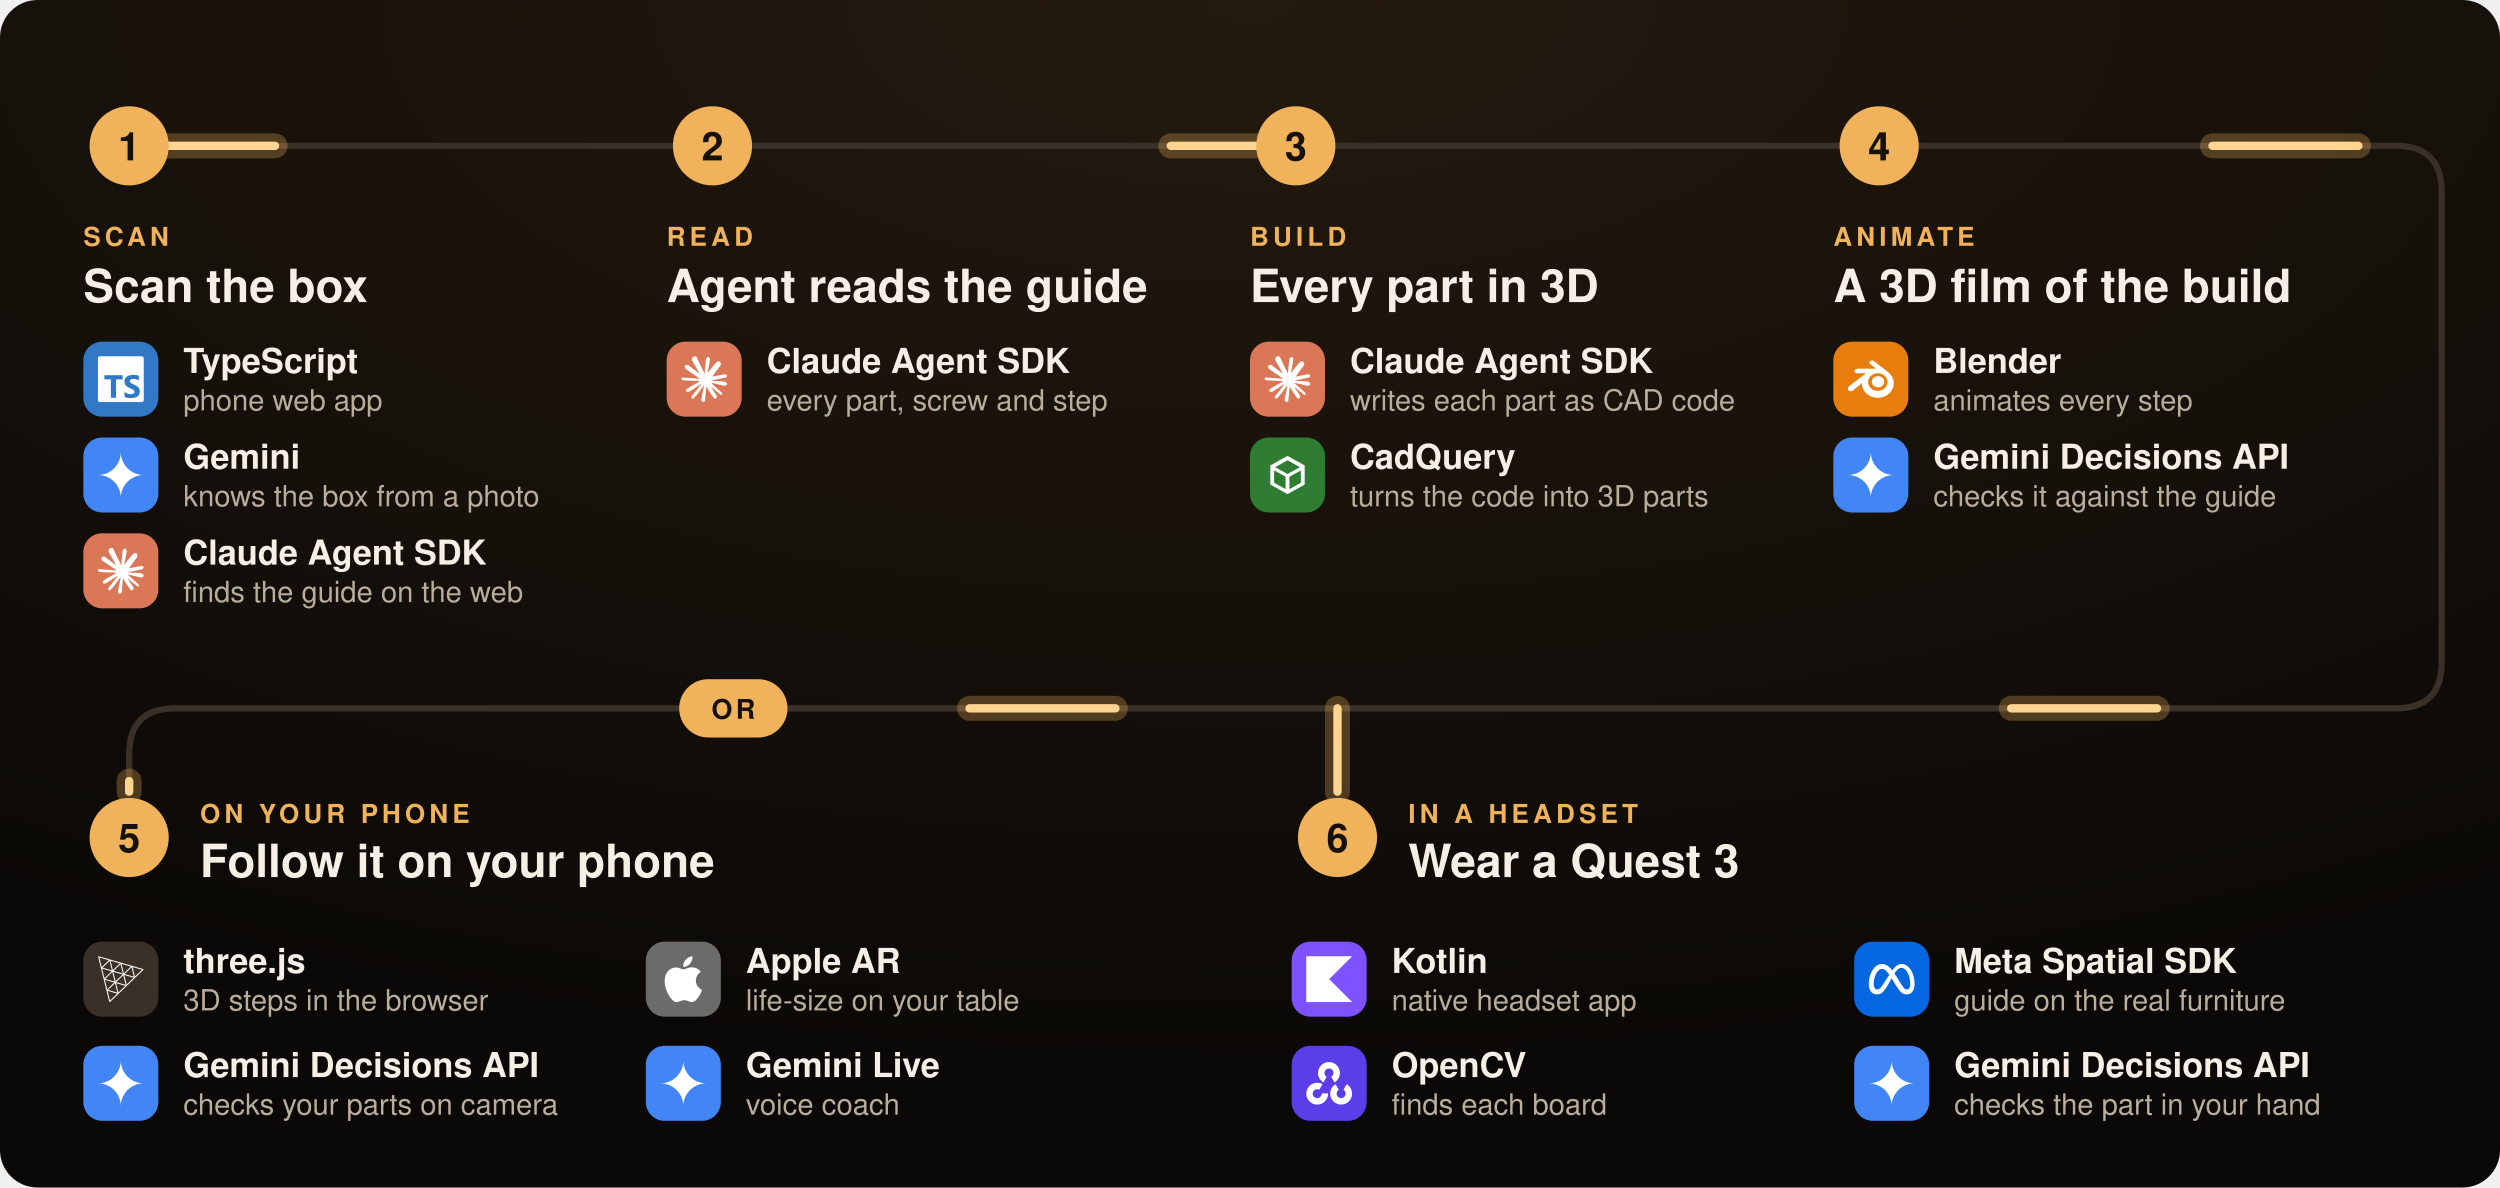
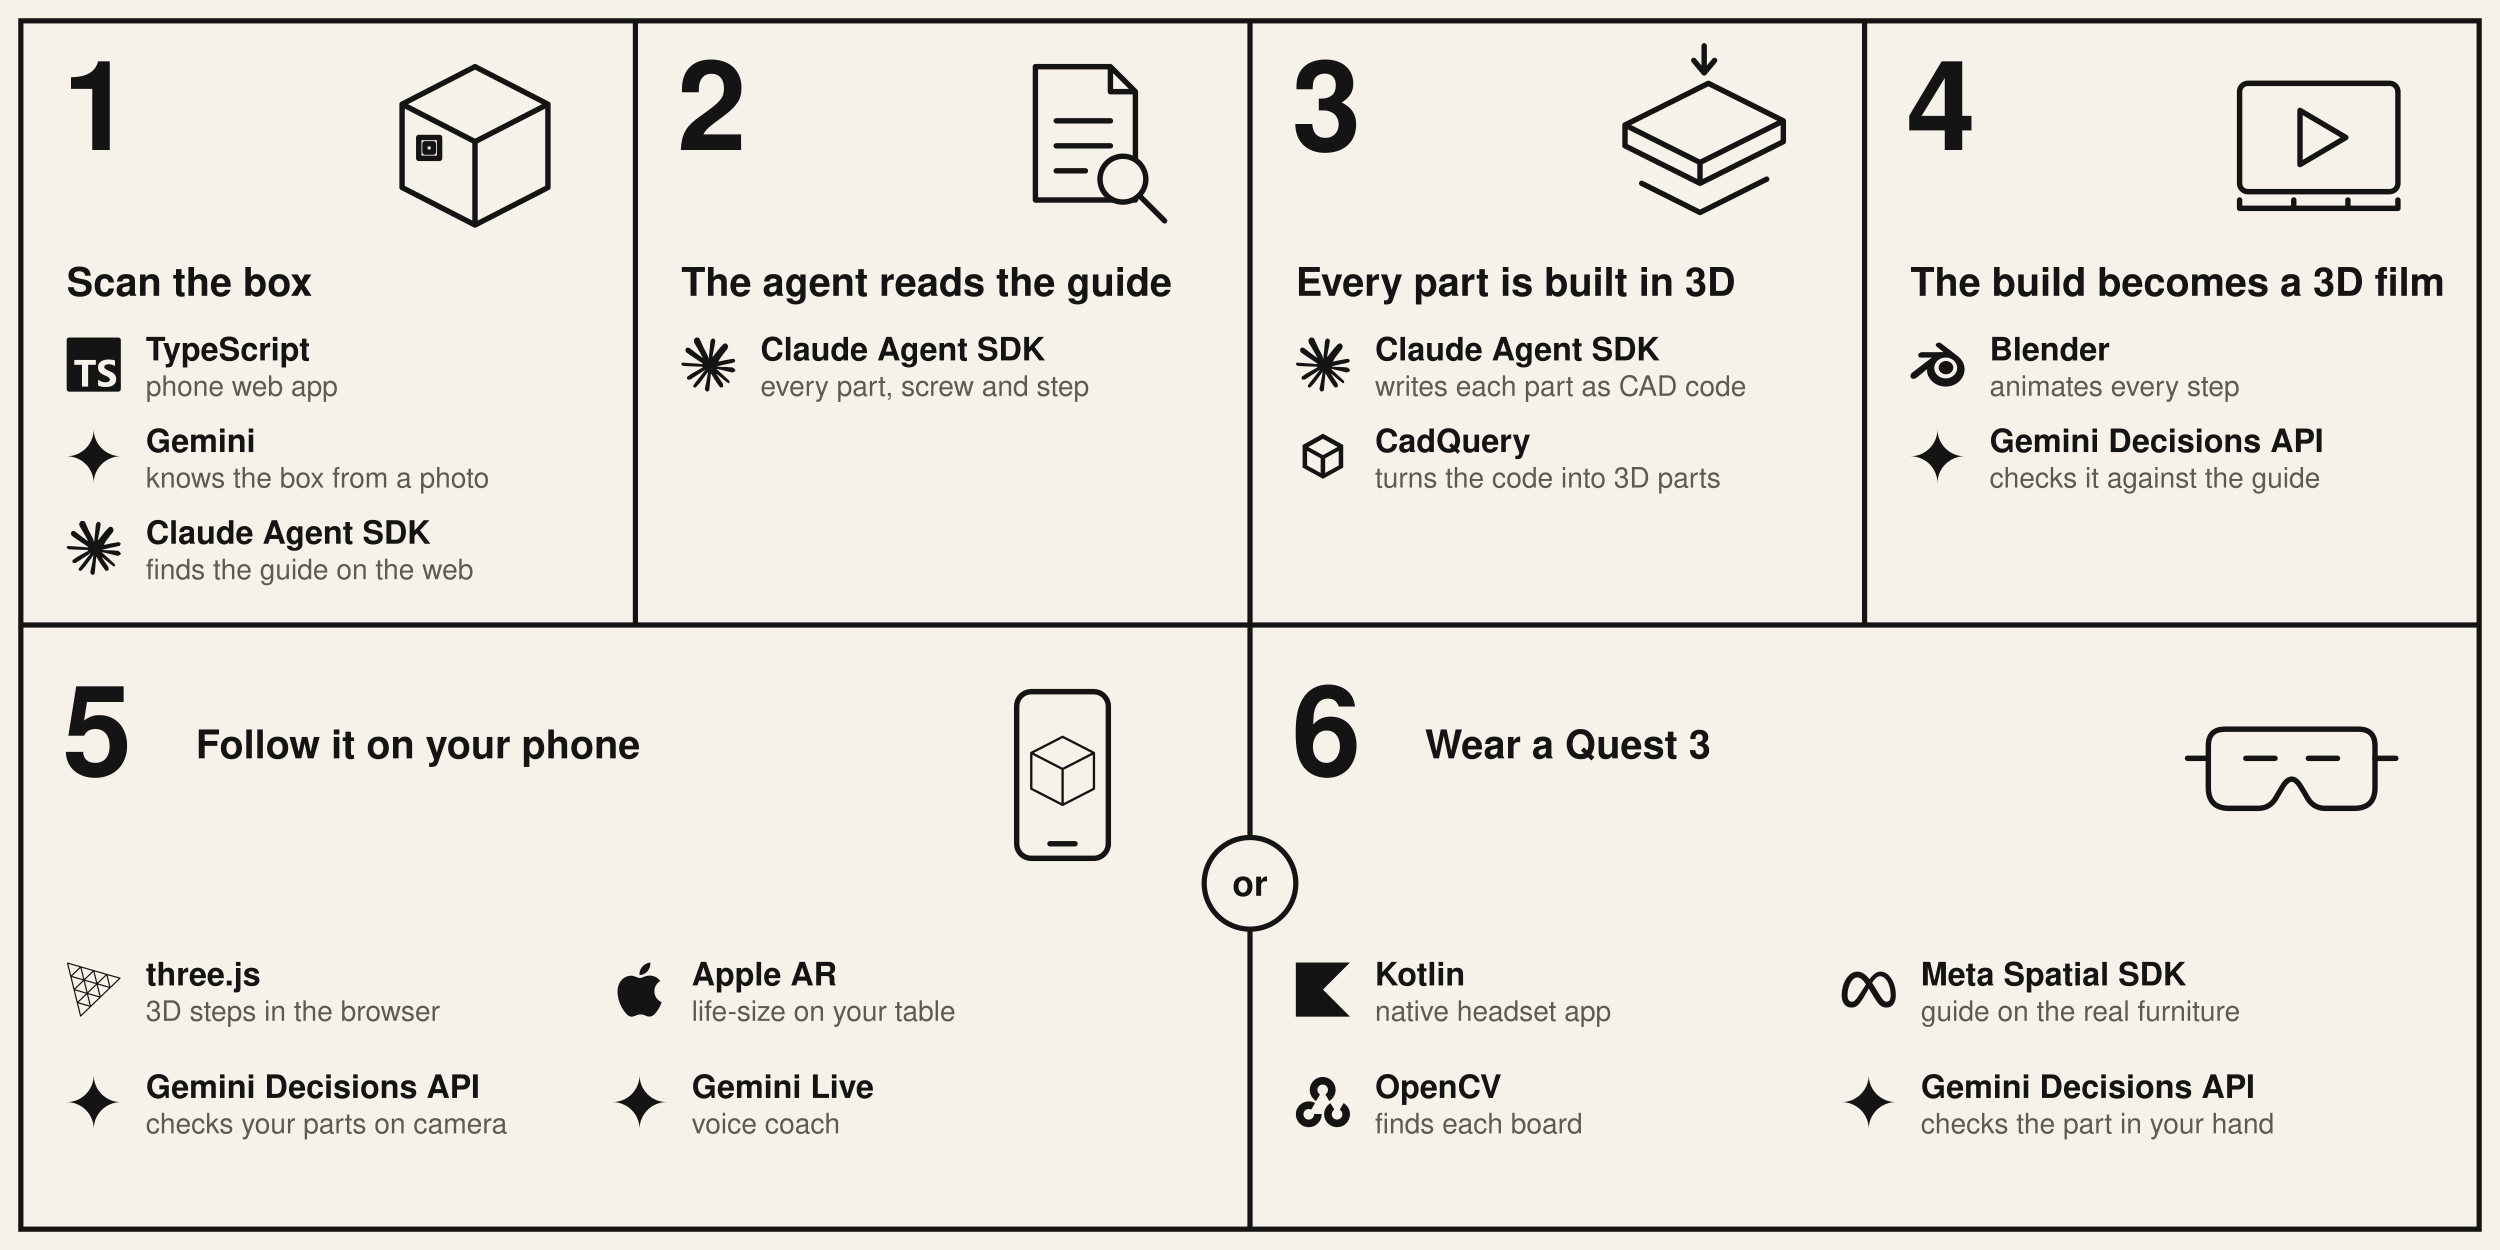
- <svg xmlns="http://www.w3.org/2000/svg" viewBox="0 0 1200 570" width="1200" height="570" role="img" aria-label="How it works. 1 Scan the box: TypeScript web app, Gemini, Claude Agent SDK web search. 2 The agent reads the guide: Claude Agent SDK. 3 Every part in 3D: Claude Agent SDK, CadQuery. 4 A 3D film of the build: Blender, Gemini Decisions API. Then either 5 follow it on your phone: three.js, Apple AR, Gemini Decisions API, Gemini Live; or 6 wear a Quest 3: Kotlin, Meta Spatial SDK, OpenCV, Gemini Decisions API">
-   <style>text{font-family:-apple-system,BlinkMacSystemFont,"Segoe UI",Helvetica,Arial,sans-serif}.k{font-size:12.5px;font-weight:700;fill:#f0b25a;letter-spacing:.16em}.t{font-size:22px;font-weight:700;fill:#f5efe6}.n{font-size:16.5px;font-weight:650;fill:#f5efe6}.r{font-size:14px;fill:#b9ad9c}.no{font-size:19px;font-weight:800;fill:#17110b;text-anchor:middle}.or{font-size:13px;font-weight:800;fill:#17110b;text-anchor:middle;letter-spacing:.12em}.rail{fill:none;stroke:#3a3027;stroke-width:3;stroke-linecap:round}.flow{fill:none;stroke:#ffd591;stroke-width:4;stroke-linecap:round;stroke-dasharray:70 430;animation:run 3.2s linear infinite}.glow{fill:none;stroke:#f0b25a;stroke-width:12;stroke-linecap:round;stroke-dasharray:70 430;opacity:.28;animation:run 3.2s linear infinite}.halo{opacity:0;transform-box:fill-box;transform-origin:center;animation:ping 3s ease-out infinite}@keyframes run{from{stroke-dashoffset:500}to{stroke-dashoffset:0}}@keyframes ping{0%{opacity:.55;transform:scale(1)}60%,100%{opacity:0;transform:scale(1.9)}}@media (prefers-reduced-motion:reduce){.flow,.glow,.halo{animation:none}}</style>
-   <defs>
-     <radialGradient id="bg" cx="50%" cy="0%" r="90%">
-       <stop offset="0" stop-color="#241a0f" />
-       <stop offset="1" stop-color="#0b0907" />
-     </radialGradient>
-   </defs>
-   <rect width="1200" height="570" rx="18" fill="url(#bg)" />
-   <path class="rail" d="M62 70H1150Q1172 70 1172 92V318Q1172 340 1150 340H84Q62 340 62 362V380" />
-   <path class="rail" d="M642 340V380" />
-   <path class="glow" d="M62 70H1150Q1172 70 1172 92V318Q1172 340 1150 340H84Q62 340 62 362V380" />
-   <path class="flow" d="M62 70H1150Q1172 70 1172 92V318Q1172 340 1150 340H84Q62 340 62 362V380" />
-   <path class="glow" d="M642 340V380" />
-   <path class="flow" d="M642 340V380" />
-   <circle class="halo" style="animation-delay:0.0s" cx="62" cy="70" r="22" fill="#f0b25a" />
-   <circle cx="62" cy="70" r="19" fill="#f0b25a" />
-   <text x="62" y="77" class="no">1</text>
-   <text x="40" y="118" class="k">SCAN</text>
-   <text x="40" y="145" class="t">Scan the box</text>
-   <rect x="40" y="164" width="36" height="36" rx="9" fill="#3178C6" />
-   <path transform="translate(47,171) scale(.9167)" fill="#fff" d="M1.125 0C.502 0 0 .502 0 1.125v21.75C0 23.498.502 24 1.125 24h21.75c.623 0 1.125-.502 1.125-1.125V1.125C24 .502 23.498 0 22.875 0zm17.363 9.75c.612 0 1.154.037 1.627.111a6.38 6.38 0 0 1 1.306.34v2.458a3.95 3.95 0 0 0-.643-.361 5.093 5.093 0 0 0-.717-.26 5.453 5.453 0 0 0-1.426-.2c-.3 0-.573.028-.819.086a2.1 2.1 0 0 0-.623.242c-.17.104-.3.229-.393.374a.888.888 0 0 0-.14.49c0 .196.053.373.156.529.104.156.252.304.443.444s.423.276.696.41c.273.135.582.274.926.416.47.197.892.407 1.266.628.374.222.695.473.963.753.268.279.472.598.614.957.142.359.214.776.214 1.253 0 .657-.125 1.21-.373 1.656a3.033 3.033 0 0 1-1.012 1.085 4.38 4.38 0 0 1-1.487.596c-.566.12-1.163.18-1.79.18a9.916 9.916 0 0 1-1.84-.164 5.544 5.544 0 0 1-1.512-.493v-2.63a5.033 5.033 0 0 0 3.237 1.2c.333 0 .624-.03.872-.09.249-.06.456-.144.623-.25.166-.108.29-.234.373-.38a1.023 1.023 0 0 0-.074-1.089 2.12 2.12 0 0 0-.537-.5 5.597 5.597 0 0 0-.807-.444 27.72 27.72 0 0 0-1.007-.436c-.918-.383-1.602-.852-2.053-1.405-.45-.553-.676-1.222-.676-2.005 0-.614.123-1.141.369-1.582.246-.441.58-.804 1.004-1.089a4.494 4.494 0 0 1 1.47-.629 7.536 7.536 0 0 1 1.77-.201zm-15.113.188h9.563v2.166H9.506v9.646H6.789v-9.646H3.375z" />
-   <text x="88" y="179" class="n">TypeScript</text>
-   <text x="88" y="197" class="r">phone web app</text>
-   <rect x="40" y="210" width="36" height="36" rx="9" fill="#4285F4" />
-   <path transform="translate(47,217) scale(.9167)" fill="#fff" d="M11.04 19.32Q12 21.51 12 24q0-2.49.93-4.68.96-2.19 2.58-3.81t3.81-2.55Q21.51 12 24 12q-2.49 0-4.68-.93a12.3 12.3 0 0 1-3.81-2.58 12.3 12.3 0 0 1-2.58-3.81Q12 2.49 12 0q0 2.49-.96 4.68-.93 2.19-2.55 3.81a12.3 12.3 0 0 1-3.81 2.58Q2.49 12 0 12q2.49 0 4.68.96 2.19.93 3.81 2.55t2.55 3.81" />
-   <text x="88" y="225" class="n">Gemini</text>
-   <text x="88" y="243" class="r">knows the box from a photo</text>
-   <rect x="40" y="256" width="36" height="36" rx="9" fill="#D97757" />
-   <path transform="translate(47,263) scale(.9167)" fill="#fff" d="m4.714 15.956 4.717-2.647.079-.231-.079-.128h-.231l-.789-.049-2.696-.073-2.337-.097-2.265-.121-.571-.121-.534-.704.055-.352.48-.322.686.061 1.518.103 2.277.158 1.651.097 2.447.255h.389l.055-.158-.134-.097-.103-.097L6.973 9.836l-2.55-1.688-1.336-.971-.723-.492-.364-.461-.158-1.008.656-.723.88.061.225.061.892.686 1.906 1.475 2.489 1.834.364.303.146-.103.018-.073-.164-.273-1.354-2.447-1.445-2.489-.643-1.032-.17-.619c-.061-.255-.103-.467-.103-.729L6.287.134 6.7 0l.996.134.419.364.619 1.415 1.002 2.228 1.554 3.03.455.898.243.832.091.255h.158v-.146l.128-1.706.237-2.095.231-2.696.079-.759.376-.911.747-.492.583.279.48.686-.067.443-.285 1.852-.559 2.902-.364 1.943h.212l.243-.243.984-1.305 1.651-2.064.729-.82.85-.905.546-.431h1.032l.759 1.129-.34 1.166-1.062 1.348-.88 1.141-1.263 1.7-.789 1.36.073.109.188-.018 2.853-.607 1.542-.279 1.84-.316.832.389.091.395-.328.807-1.967.486-2.307.461-3.436.814-.043.03.049.061 1.548.146.662.036h1.621l3.018.225.789.522.474.638-.079.486-1.214.619-1.639-.389-3.825-.911-1.311-.328h-.182v.109l1.093 1.069 2.003 1.809 2.507 2.331.128.577-.322.455-.34-.049-2.204-1.657-.85-.747-1.925-1.621h-.128v.17l.443.65 2.344 3.521.121 1.081-.17.352-.607.212-.668-.121-1.372-1.925L14.38 17.959l-1.141-1.943-.14.079-.674 7.255-.316.37-.729.279-.607-.461-.322-.747.322-1.475.389-1.925.316-1.53.285-1.9.17-.631-.012-.043-.14.018-1.433 1.967-2.18 2.945-1.724 1.846-.413.164-.716-.37.067-.662.401-.589 2.386-3.036 1.439-1.882.929-1.087-.006-.158h-.055l-6.338 4.116-1.129.146-.486-.455.061-.747.231-.243 1.906-1.311Z" />
-   <text x="88" y="271" class="n">Claude Agent SDK</text>
-   <text x="88" y="289" class="r">finds the guide on the web</text>
-   <circle class="halo" style="animation-delay:0.5s" cx="342" cy="70" r="22" fill="#f0b25a" />
-   <circle cx="342" cy="70" r="19" fill="#f0b25a" />
-   <text x="342" y="77" class="no">2</text>
-   <text x="320" y="118" class="k">READ</text>
-   <text x="320" y="145" class="t">Agent reads the guide</text>
-   <rect x="320" y="164" width="36" height="36" rx="9" fill="#D97757" />
-   <path transform="translate(327,171) scale(.9167)" fill="#fff" d="m4.714 15.956 4.717-2.647.079-.231-.079-.128h-.231l-.789-.049-2.696-.073-2.337-.097-2.265-.121-.571-.121-.534-.704.055-.352.48-.322.686.061 1.518.103 2.277.158 1.651.097 2.447.255h.389l.055-.158-.134-.097-.103-.097L6.973 9.836l-2.55-1.688-1.336-.971-.723-.492-.364-.461-.158-1.008.656-.723.88.061.225.061.892.686 1.906 1.475 2.489 1.834.364.303.146-.103.018-.073-.164-.273-1.354-2.447-1.445-2.489-.643-1.032-.17-.619c-.061-.255-.103-.467-.103-.729L6.287.134 6.7 0l.996.134.419.364.619 1.415 1.002 2.228 1.554 3.03.455.898.243.832.091.255h.158v-.146l.128-1.706.237-2.095.231-2.696.079-.759.376-.911.747-.492.583.279.48.686-.067.443-.285 1.852-.559 2.902-.364 1.943h.212l.243-.243.984-1.305 1.651-2.064.729-.82.85-.905.546-.431h1.032l.759 1.129-.34 1.166-1.062 1.348-.88 1.141-1.263 1.7-.789 1.36.073.109.188-.018 2.853-.607 1.542-.279 1.84-.316.832.389.091.395-.328.807-1.967.486-2.307.461-3.436.814-.043.03.049.061 1.548.146.662.036h1.621l3.018.225.789.522.474.638-.079.486-1.214.619-1.639-.389-3.825-.911-1.311-.328h-.182v.109l1.093 1.069 2.003 1.809 2.507 2.331.128.577-.322.455-.34-.049-2.204-1.657-.85-.747-1.925-1.621h-.128v.17l.443.65 2.344 3.521.121 1.081-.17.352-.607.212-.668-.121-1.372-1.925L14.38 17.959l-1.141-1.943-.14.079-.674 7.255-.316.37-.729.279-.607-.461-.322-.747.322-1.475.389-1.925.316-1.53.285-1.9.17-.631-.012-.043-.14.018-1.433 1.967-2.18 2.945-1.724 1.846-.413.164-.716-.37.067-.662.401-.589 2.386-3.036 1.439-1.882.929-1.087-.006-.158h-.055l-6.338 4.116-1.129.146-.486-.455.061-.747.231-.243 1.906-1.311Z" />
-   <text x="368" y="179" class="n">Claude Agent SDK</text>
-   <text x="368" y="197" class="r">every part, screw and step</text>
-   <circle class="halo" style="animation-delay:1.0s" cx="622" cy="70" r="22" fill="#f0b25a" />
-   <circle cx="622" cy="70" r="19" fill="#f0b25a" />
-   <text x="622" y="77" class="no">3</text>
-   <text x="600" y="118" class="k">BUILD</text>
-   <text x="600" y="145" class="t">Every part in 3D</text>
-   <rect x="600" y="164" width="36" height="36" rx="9" fill="#D97757" />
-   <path transform="translate(607,171) scale(.9167)" fill="#fff" d="m4.714 15.956 4.717-2.647.079-.231-.079-.128h-.231l-.789-.049-2.696-.073-2.337-.097-2.265-.121-.571-.121-.534-.704.055-.352.48-.322.686.061 1.518.103 2.277.158 1.651.097 2.447.255h.389l.055-.158-.134-.097-.103-.097L6.973 9.836l-2.55-1.688-1.336-.971-.723-.492-.364-.461-.158-1.008.656-.723.88.061.225.061.892.686 1.906 1.475 2.489 1.834.364.303.146-.103.018-.073-.164-.273-1.354-2.447-1.445-2.489-.643-1.032-.17-.619c-.061-.255-.103-.467-.103-.729L6.287.134 6.7 0l.996.134.419.364.619 1.415 1.002 2.228 1.554 3.03.455.898.243.832.091.255h.158v-.146l.128-1.706.237-2.095.231-2.696.079-.759.376-.911.747-.492.583.279.48.686-.067.443-.285 1.852-.559 2.902-.364 1.943h.212l.243-.243.984-1.305 1.651-2.064.729-.82.85-.905.546-.431h1.032l.759 1.129-.34 1.166-1.062 1.348-.88 1.141-1.263 1.7-.789 1.36.073.109.188-.018 2.853-.607 1.542-.279 1.84-.316.832.389.091.395-.328.807-1.967.486-2.307.461-3.436.814-.043.03.049.061 1.548.146.662.036h1.621l3.018.225.789.522.474.638-.079.486-1.214.619-1.639-.389-3.825-.911-1.311-.328h-.182v.109l1.093 1.069 2.003 1.809 2.507 2.331.128.577-.322.455-.34-.049-2.204-1.657-.85-.747-1.925-1.621h-.128v.17l.443.65 2.344 3.521.121 1.081-.17.352-.607.212-.668-.121-1.372-1.925L14.38 17.959l-1.141-1.943-.14.079-.674 7.255-.316.37-.729.279-.607-.461-.322-.747.322-1.475.389-1.925.316-1.53.285-1.9.17-.631-.012-.043-.14.018-1.433 1.967-2.18 2.945-1.724 1.846-.413.164-.716-.37.067-.662.401-.589 2.386-3.036 1.439-1.882.929-1.087-.006-.158h-.055l-6.338 4.116-1.129.146-.486-.455.061-.747.231-.243 1.906-1.311Z" />
-   <text x="648" y="179" class="n">Claude Agent SDK</text>
-   <text x="648" y="197" class="r">writes each part as CAD code</text>
-   <rect x="600" y="210" width="36" height="36" rx="9" fill="#2E7D32" />
-   <path transform="translate(607,217) scale(.9167)" fill="#fff" d="M12 2 3 7v10l9 5 9-5V7zm0 2.3 6.5 3.6L12 11.5 5.5 7.9zM5 9.6l6 3.3v6.5l-6-3.3zm14 0v6.5l-6 3.3v-6.5z" />
-   <text x="648" y="225" class="n">CadQuery</text>
-   <text x="648" y="243" class="r">turns the code into 3D parts</text>
-   <circle class="halo" style="animation-delay:1.5s" cx="902" cy="70" r="22" fill="#f0b25a" />
-   <circle cx="902" cy="70" r="19" fill="#f0b25a" />
-   <text x="902" y="77" class="no">4</text>
-   <text x="880" y="118" class="k">ANIMATE</text>
-   <text x="880" y="145" class="t">A 3D film of the build</text>
-   <rect x="880" y="164" width="36" height="36" rx="9" fill="#E87D0D" />
-   <path transform="translate(887,171) scale(.9167)" fill="#fff" d="M12.51 13.214c.046-.8.438-1.506 1.03-2.006a3.424 3.424 0 0 1 2.212-.79c.85 0 1.631.3 2.211.79.592.5.983 1.206 1.028 2.005.045.823-.285 1.586-.865 2.153a3.389 3.389 0 0 1-2.374.938 3.393 3.393 0 0 1-2.376-.938c-.58-.567-.91-1.33-.865-2.152M7.35 14.831c.006.314.106.922.256 1.398a7.372 7.372 0 0 0 1.593 2.757 8.227 8.227 0 0 0 2.787 2.001 8.947 8.947 0 0 0 3.66.76 8.964 8.964 0 0 0 3.657-.772 8.285 8.285 0 0 0 2.785-2.01 7.428 7.428 0 0 0 1.592-2.762 6.964 6.964 0 0 0 .25-3.074 7.123 7.123 0 0 0-1.016-2.779 7.764 7.764 0 0 0-1.852-2.043h.002L13.566 2.55l-.02-.015c-.492-.378-1.319-.376-1.86.002-.547.382-.609 1.015-.123 1.415l-.001.001 3.126 2.543-9.53.01h-.013c-.788.001-1.545.518-1.695 1.172-.154.665.38 1.217 1.2 1.22V8.9l4.83-.01-8.62 6.617-.034.025c-.813.622-1.075 1.658-.563 2.313.52.667 1.625.668 2.447.004L7.414 14s-.069.52-.063.831zm12.09 1.741c-.97.988-2.326 1.548-3.795 1.55-1.47.004-2.827-.552-3.797-1.538a4.51 4.51 0 0 1-1.036-1.622 4.282 4.282 0 0 1 .282-3.519 4.702 4.702 0 0 1 1.153-1.371c.942-.768 2.141-1.183 3.396-1.185 1.256-.002 2.455.41 3.398 1.175.48.391.87.854 1.152 1.367a4.28 4.28 0 0 1 .522 1.706 4.236 4.236 0 0 1-.239 1.811 4.54 4.54 0 0 1-1.035 1.626" />
-   <text x="928" y="179" class="n">Blender</text>
-   <text x="928" y="197" class="r">animates every step</text>
-   <rect x="880" y="210" width="36" height="36" rx="9" fill="#4285F4" />
-   <path transform="translate(887,217) scale(.9167)" fill="#fff" d="M11.04 19.32Q12 21.51 12 24q0-2.49.93-4.68.96-2.19 2.58-3.81t3.81-2.55Q21.51 12 24 12q-2.49 0-4.68-.93a12.3 12.3 0 0 1-3.81-2.58 12.3 12.3 0 0 1-2.58-3.81Q12 2.49 12 0q0 2.49-.96 4.68-.93 2.19-2.55 3.81a12.3 12.3 0 0 1-3.81 2.58Q2.49 12 0 12q2.49 0 4.68.96 2.19.93 3.81 2.55t2.55 3.81" />
-   <text x="928" y="225" class="n">Gemini Decisions API</text>
-   <text x="928" y="243" class="r">checks it against the guide</text>
-   <rect x="326" y="326" width="52" height="28" rx="14" fill="#f0b25a" />
-   <text x="352" y="345" class="or">OR</text>
-   <circle class="halo" style="animation-delay:2.0s" cx="62" cy="402" r="22" fill="#f0b25a" />
-   <circle cx="62" cy="402" r="19" fill="#f0b25a" />
-   <text x="62" y="409" class="no">5</text>
-   <text x="96" y="395" class="k">ON YOUR PHONE</text>
-   <text x="96" y="421" class="t">Follow it on your phone</text>
-   <rect x="40" y="452" width="36" height="36" rx="9" fill="#3a3027" />
-   <path transform="translate(47,459) scale(.9167)" fill="#fff" d="M.38 0a.268.268 0 0 0-.256.332l2.894 11.716a.268.268 0 0 0 .01.04l2.89 11.708a.268.268 0 0 0 .447.128L23.802 7.15a.268.268 0 0 0-.112-.45l-5.784-1.667a.268.268 0 0 0-.123-.035L6.38 1.715a.268.268 0 0 0-.144-.04L.456.01A.268.268 0 0 0 .38 0zm.374.654L5.71 2.08 1.99 5.664zM6.61 2.34l4.864 1.4-3.65 3.515zm-.522.12l1.217 4.926-4.877-1.4zm6.28 1.538l4.878 1.404-3.662 3.53zm-.52.13l1.208 4.9-4.853-1.392zm6.3 1.534l4.947 1.424-3.715 3.574zm-.524.12l1.215 4.926-4.876-1.398zm-15.432.696l4.964 1.424-3.726 3.586zM8.047 8.15l4.877 1.4-3.66 3.527zm-.518.137l1.236 5.017-4.963-1.432zm6.274 1.535l4.965 1.425-3.73 3.586zm-.52.127l1.235 5.012-4.958-1.43zm-9.63 2.438l4.873 1.406-3.656 3.523zm5.854 1.687l4.863 1.403-3.648 3.51zm-.54.04l1.214 4.927-4.875-1.4zm-3.896 4.02l5.037 1.442-3.782 3.638z" />
-   <text x="88" y="467" class="n">three.js</text>
-   <text x="88" y="485" class="r">3D steps in the browser</text>
-   <rect x="310" y="452" width="36" height="36" rx="9" fill="#6b6b6b" />
-   <path transform="translate(317,459) scale(.9167)" fill="#fff" d="M12.152 6.896c-.948 0-2.415-1.078-3.96-1.04-2.04.027-3.91 1.183-4.961 3.014-2.117 3.675-.546 9.103 1.519 12.09 1.013 1.454 2.208 3.09 3.792 3.039 1.52-.065 2.09-.987 3.935-.987 1.831 0 2.35.987 3.96.948 1.637-.026 2.676-1.48 3.676-2.948 1.156-1.688 1.636-3.325 1.662-3.415-.039-.013-3.182-1.221-3.22-4.857-.026-3.04 2.48-4.494 2.597-4.559-1.429-2.09-3.623-2.324-4.39-2.376-2-.156-3.675 1.09-4.61 1.09zM15.53 3.83c.843-1.012 1.4-2.427 1.245-3.83-1.207.052-2.662.805-3.532 1.818-.78.896-1.454 2.338-1.273 3.714 1.338.104 2.715-.688 3.559-1.701" />
-   <text x="358" y="467" class="n">Apple AR</text>
-   <text x="358" y="485" class="r">life-size on your table</text>
-   <rect x="40" y="502" width="36" height="36" rx="9" fill="#4285F4" />
-   <path transform="translate(47,509) scale(.9167)" fill="#fff" d="M11.04 19.32Q12 21.51 12 24q0-2.49.93-4.68.96-2.19 2.58-3.81t3.81-2.55Q21.51 12 24 12q-2.49 0-4.68-.93a12.3 12.3 0 0 1-3.81-2.58 12.3 12.3 0 0 1-2.58-3.81Q12 2.49 12 0q0 2.49-.96 4.68-.93 2.19-2.55 3.81a12.3 12.3 0 0 1-3.81 2.58Q2.49 12 0 12q2.49 0 4.68.96 2.19.93 3.81 2.55t2.55 3.81" />
-   <text x="88" y="517" class="n">Gemini Decisions API</text>
-   <text x="88" y="535" class="r">checks your parts on camera</text>
-   <rect x="310" y="502" width="36" height="36" rx="9" fill="#4285F4" />
-   <path transform="translate(317,509) scale(.9167)" fill="#fff" d="M11.04 19.32Q12 21.51 12 24q0-2.49.93-4.68.96-2.19 2.58-3.81t3.81-2.55Q21.51 12 24 12q-2.49 0-4.68-.93a12.3 12.3 0 0 1-3.81-2.58 12.3 12.3 0 0 1-2.58-3.81Q12 2.49 12 0q0 2.49-.96 4.68-.93 2.19-2.55 3.81a12.3 12.3 0 0 1-3.81 2.58Q2.49 12 0 12q2.49 0 4.68.96 2.19.93 3.81 2.55t2.55 3.81" />
-   <text x="358" y="517" class="n">Gemini Live</text>
-   <text x="358" y="535" class="r">voice coach</text>
-   <circle class="halo" style="animation-delay:2.5s" cx="642" cy="402" r="22" fill="#f0b25a" />
-   <circle cx="642" cy="402" r="19" fill="#f0b25a" />
-   <text x="642" y="409" class="no">6</text>
-   <text x="676" y="395" class="k">IN A HEADSET</text>
-   <text x="676" y="421" class="t">Wear a Quest 3</text>
-   <rect x="620" y="452" width="36" height="36" rx="9" fill="#7F52FF" />
-   <path transform="translate(627,459) scale(.9167)" fill="#fff" d="M24 24H0V0h24L12 12Z" />
-   <text x="668" y="467" class="n">Kotlin</text>
-   <text x="668" y="485" class="r">native headset app</text>
-   <rect x="890" y="452" width="36" height="36" rx="9" fill="#0467DF" />
-   <path transform="translate(897,459) scale(.9167)" fill="#fff" d="M6.915 4.03c-1.968 0-3.683 1.28-4.871 3.113C.704 9.208 0 11.883 0 14.449c0 .706.07 1.369.21 1.973a6.624 6.624 0 0 0 .265.86 5.297 5.297 0 0 0 .371.761c.696 1.159 1.818 1.927 3.593 1.927 1.497 0 2.633-.671 3.965-2.444.76-1.012 1.144-1.626 2.663-4.32l.756-1.339.186-.325c.061.1.121.196.183.3l2.152 3.595c.724 1.21 1.665 2.556 2.47 3.314 1.046.987 1.992 1.22 3.06 1.22 1.075 0 1.876-.355 2.455-.843a3.743 3.743 0 0 0 .81-.973c.542-.939.861-2.127.861-3.745 0-2.72-.681-5.357-2.084-7.45-1.282-1.912-2.957-2.93-4.716-2.93-1.047 0-2.088.467-3.053 1.308-.652.57-1.257 1.29-1.82 2.05-.69-.875-1.335-1.547-1.958-2.056-1.182-.966-2.315-1.303-3.454-1.303zm10.16 2.053c1.147 0 2.188.758 2.992 1.999 1.132 1.748 1.647 4.195 1.647 6.4 0 1.548-.368 2.9-1.839 2.9-.58 0-1.027-.23-1.664-1.004-.496-.601-1.343-1.878-2.832-4.358l-.617-1.028a44.908 44.908 0 0 0-1.255-1.98c.07-.109.141-.224.211-.327 1.12-1.667 2.118-2.602 3.358-2.602zm-10.201.553c1.265 0 2.058.791 2.675 1.446.307.327.737.871 1.234 1.579l-1.02 1.566c-.757 1.163-1.882 3.017-2.837 4.338-1.191 1.649-1.81 1.817-2.486 1.817-.524 0-1.038-.237-1.383-.794-.263-.426-.464-1.13-.464-2.046 0-2.221.63-4.535 1.66-6.088.454-.687.964-1.226 1.533-1.533a2.264 2.264 0 0 1 1.088-.285z" />
-   <text x="938" y="467" class="n">Meta Spatial SDK</text>
-   <text x="938" y="485" class="r">guide on the real furniture</text>
-   <rect x="620" y="502" width="36" height="36" rx="9" fill="#5C3EE8" />
-   <path transform="translate(627,509) scale(.9167)" fill="#fff" d="M11.899.853C8.735.853 6.17 3.417 6.17 6.582c0 2.102 1.132 3.94 2.82 4.937l1.641-2.785c.041-.07.018-.159-.05-.205-.623-.423-1.033-1.137-1.033-1.947 0-1.298 1.052-2.35 2.35-2.35 1.298 0 2.35 1.052 2.35 2.35 0 .81-.409 1.524-1.033 1.947-.067.045-.091.135-.05.205l1.641 2.785c1.688-.997 2.82-2.835 2.82-4.937 0-3.164-2.565-5.729-5.729-5.729zm-6.17 10.837C2.565 11.689 0 14.254 0 17.418c0 3.164 2.565 5.729 5.729 5.729 3.18 0 5.807-2.7 5.728-5.876H8.231c-.085 0-.151.072-.152.156-.008 1.266-1.064 2.341-2.35 2.341-1.298 0-2.35-1.052-2.35-2.35 0-1.298 1.052-2.35 2.35-2.35.34 0 .663.072.955.202.071.032.157.008.196-.059l1.646-2.793c-.827-.464-1.782-.728-2.797-.728zm15.442.761l-1.637 2.788c-.041.07-.017.159.05.205.624.422 1.035 1.135 1.036 1.945.002 1.298-1.048 2.352-2.346 2.354-1.298.002-2.352-1.048-2.354-2.346-.002-.81.407-1.525 1.029-1.949.067-.046.09-.135.049-.205l-1.646-2.782c-1.686 1-2.815 2.839-2.811 4.941.006 3.164 2.575 5.725 5.739 5.719 3.164-.005 5.725-2.575 5.719-5.739-.004-2.102-1.139-3.938-2.828-4.932z" />
-   <text x="668" y="517" class="n">OpenCV</text>
-   <text x="668" y="535" class="r">finds each board</text>
-   <rect x="890" y="502" width="36" height="36" rx="9" fill="#4285F4" />
-   <path transform="translate(897,509) scale(.9167)" fill="#fff" d="M11.04 19.32Q12 21.51 12 24q0-2.49.93-4.68.96-2.19 2.58-3.81t3.81-2.55Q21.51 12 24 12q-2.49 0-4.68-.93a12.3 12.3 0 0 1-3.81-2.58 12.3 12.3 0 0 1-2.58-3.81Q12 2.49 12 0q0 2.49-.96 4.68-.93 2.19-2.55 3.81a12.3 12.3 0 0 1-3.81 2.58Q2.49 12 0 12q2.49 0 4.68.96 2.19.93 3.81 2.55t2.55 3.81" />
-   <text x="938" y="517" class="n">Gemini Decisions API</text>
-   <text x="938" y="535" class="r">checks the part in your hand</text>
+ <svg xmlns="http://www.w3.org/2000/svg" viewBox="0 0 1200 600" width="1200" height="600" role="img" aria-label="How it works, drawn like a page of an assembly guide. 1 Scan the box: TypeScript web app, Gemini, Claude Agent SDK web search. 2 The agent reads the guide: Claude Agent SDK. 3 Every part is built in 3D: Claude Agent SDK, CadQuery. 4 The build becomes a 3D film: Blender, Gemini Decisions API. Then either 5 follow it on your phone: three.js, Apple AR, Gemini Decisions API, Gemini Live; or 6 wear a Quest 3: Kotlin, Meta Spatial SDK, OpenCV, Gemini Decisions API">
+   <style>text{font-family:"Helvetica Neue",Helvetica,Arial,sans-serif;fill:#141414}.num{font-size:60px;font-weight:800;letter-spacing:-.03em}.t{font-size:19px;font-weight:700}.n{font-size:15.5px;font-weight:700}.r{font-size:13.5px;fill:#5d5a54}.or{font-size:17px;font-weight:700;text-anchor:middle}.ln{stroke:#141414;stroke-width:2.5;fill:none}.pic{stroke:#141414;stroke-width:2.6;fill:none;stroke-linejoin:round;stroke-linecap:round}.pic path,.pic rect,.pic circle{stroke-dasharray:400;animation:draw 9s ease-in-out infinite;animation-delay:inherit}@keyframes draw{0%{stroke-dashoffset:400}22%,100%{stroke-dashoffset:0}}@media (prefers-reduced-motion:reduce){.pic path,.pic rect,.pic circle{animation:none}}</style>
+   <rect width="1200" height="600" fill="#f6f2e9" />
+   <rect class="ln" x="10" y="10" width="1180" height="580" />
+   <path class="ln" d="M10 300H1190 M305 10V300 M600 10V590 M895 10V300" />
+   <text x="30" y="72" class="num">1</text>
+   <g class="pic" style="animation-delay:0.0s" transform="translate(228,66) scale(1.0)">
+     <g transform="translate(-35,4)">
+       <path d="M0 -20L35 -38L70 -20L35 -2Z M0 -20V20L35 38V-2 M70 -20V20L35 38" />
+       <path d="M8 -4h10v10h-10z M11 -1h4v4h-4z" />
+     </g>
+   </g>
+   <text x="32" y="142" class="t">Scan the box</text>
+   <path transform="translate(32,162) scale(1.0833)" fill="#141414" d="M1.125 0C.502 0 0 .502 0 1.125v21.75C0 23.498.502 24 1.125 24h21.75c.623 0 1.125-.502 1.125-1.125V1.125C24 .502 23.498 0 22.875 0zm17.363 9.75c.612 0 1.154.037 1.627.111a6.38 6.38 0 0 1 1.306.34v2.458a3.95 3.95 0 0 0-.643-.361 5.093 5.093 0 0 0-.717-.26 5.453 5.453 0 0 0-1.426-.2c-.3 0-.573.028-.819.086a2.1 2.1 0 0 0-.623.242c-.17.104-.3.229-.393.374a.888.888 0 0 0-.14.49c0 .196.053.373.156.529.104.156.252.304.443.444s.423.276.696.41c.273.135.582.274.926.416.47.197.892.407 1.266.628.374.222.695.473.963.753.268.279.472.598.614.957.142.359.214.776.214 1.253 0 .657-.125 1.21-.373 1.656a3.033 3.033 0 0 1-1.012 1.085 4.38 4.38 0 0 1-1.487.596c-.566.12-1.163.18-1.79.18a9.916 9.916 0 0 1-1.84-.164 5.544 5.544 0 0 1-1.512-.493v-2.63a5.033 5.033 0 0 0 3.237 1.2c.333 0 .624-.03.872-.09.249-.06.456-.144.623-.25.166-.108.29-.234.373-.38a1.023 1.023 0 0 0-.074-1.089 2.12 2.12 0 0 0-.537-.5 5.597 5.597 0 0 0-.807-.444 27.72 27.72 0 0 0-1.007-.436c-.918-.383-1.602-.852-2.053-1.405-.45-.553-.676-1.222-.676-2.005 0-.614.123-1.141.369-1.582.246-.441.58-.804 1.004-1.089a4.494 4.494 0 0 1 1.47-.629 7.536 7.536 0 0 1 1.77-.201zm-15.113.188h9.563v2.166H9.506v9.646H6.789v-9.646H3.375z" />
+   <text x="70" y="173" class="n">TypeScript</text>
+   <text x="70" y="190" class="r">phone web app</text>
+   <path transform="translate(32,206) scale(1.0833)" fill="#141414" d="M11.04 19.32Q12 21.51 12 24q0-2.49.93-4.68.96-2.19 2.58-3.81t3.81-2.55Q21.51 12 24 12q-2.49 0-4.68-.93a12.3 12.3 0 0 1-3.81-2.58 12.3 12.3 0 0 1-2.58-3.81Q12 2.49 12 0q0 2.49-.96 4.68-.93 2.19-2.55 3.81a12.3 12.3 0 0 1-3.81 2.58Q2.49 12 0 12q2.49 0 4.68.96 2.19.93 3.81 2.55t2.55 3.81" />
+   <text x="70" y="217" class="n">Gemini</text>
+   <text x="70" y="234" class="r">knows the box from a photo</text>
+   <path transform="translate(32,250) scale(1.0833)" fill="#141414" d="m4.714 15.956 4.717-2.647.079-.231-.079-.128h-.231l-.789-.049-2.696-.073-2.337-.097-2.265-.121-.571-.121-.534-.704.055-.352.48-.322.686.061 1.518.103 2.277.158 1.651.097 2.447.255h.389l.055-.158-.134-.097-.103-.097L6.973 9.836l-2.55-1.688-1.336-.971-.723-.492-.364-.461-.158-1.008.656-.723.88.061.225.061.892.686 1.906 1.475 2.489 1.834.364.303.146-.103.018-.073-.164-.273-1.354-2.447-1.445-2.489-.643-1.032-.17-.619c-.061-.255-.103-.467-.103-.729L6.287.134 6.7 0l.996.134.419.364.619 1.415 1.002 2.228 1.554 3.03.455.898.243.832.091.255h.158v-.146l.128-1.706.237-2.095.231-2.696.079-.759.376-.911.747-.492.583.279.48.686-.067.443-.285 1.852-.559 2.902-.364 1.943h.212l.243-.243.984-1.305 1.651-2.064.729-.82.85-.905.546-.431h1.032l.759 1.129-.34 1.166-1.062 1.348-.88 1.141-1.263 1.7-.789 1.36.073.109.188-.018 2.853-.607 1.542-.279 1.84-.316.832.389.091.395-.328.807-1.967.486-2.307.461-3.436.814-.043.03.049.061 1.548.146.662.036h1.621l3.018.225.789.522.474.638-.079.486-1.214.619-1.639-.389-3.825-.911-1.311-.328h-.182v.109l1.093 1.069 2.003 1.809 2.507 2.331.128.577-.322.455-.34-.049-2.204-1.657-.85-.747-1.925-1.621h-.128v.17l.443.65 2.344 3.521.121 1.081-.17.352-.607.212-.668-.121-1.372-1.925L14.38 17.959l-1.141-1.943-.14.079-.674 7.255-.316.37-.729.279-.607-.461-.322-.747.322-1.475.389-1.925.316-1.53.285-1.9.17-.631-.012-.043-.14.018-1.433 1.967-2.18 2.945-1.724 1.846-.413.164-.716-.37.067-.662.401-.589 2.386-3.036 1.439-1.882.929-1.087-.006-.158h-.055l-6.338 4.116-1.129.146-.486-.455.061-.747.231-.243 1.906-1.311Z" />
+   <text x="70" y="261" class="n">Claude Agent SDK</text>
+   <text x="70" y="278" class="r">finds the guide on the web</text>
+   <text x="325" y="72" class="num">2</text>
+   <g class="pic" style="animation-delay:0.7s" transform="translate(523,66) scale(1.0)">
+     <path d="M-26 -34h36l12 12v52h-48z M10 -34v12h12 M-16 -8h26 M-16 4h26 M-16 16h14" />
+     <circle cx="16" cy="20" r="11" fill="#f6f2e9" />
+     <path d="M24 28l12 12" />
+   </g>
+   <text x="327" y="142" class="t">The agent reads the guide</text>
+   <path transform="translate(327,162) scale(1.0833)" fill="#141414" d="m4.714 15.956 4.717-2.647.079-.231-.079-.128h-.231l-.789-.049-2.696-.073-2.337-.097-2.265-.121-.571-.121-.534-.704.055-.352.48-.322.686.061 1.518.103 2.277.158 1.651.097 2.447.255h.389l.055-.158-.134-.097-.103-.097L6.973 9.836l-2.55-1.688-1.336-.971-.723-.492-.364-.461-.158-1.008.656-.723.88.061.225.061.892.686 1.906 1.475 2.489 1.834.364.303.146-.103.018-.073-.164-.273-1.354-2.447-1.445-2.489-.643-1.032-.17-.619c-.061-.255-.103-.467-.103-.729L6.287.134 6.7 0l.996.134.419.364.619 1.415 1.002 2.228 1.554 3.03.455.898.243.832.091.255h.158v-.146l.128-1.706.237-2.095.231-2.696.079-.759.376-.911.747-.492.583.279.48.686-.067.443-.285 1.852-.559 2.902-.364 1.943h.212l.243-.243.984-1.305 1.651-2.064.729-.82.85-.905.546-.431h1.032l.759 1.129-.34 1.166-1.062 1.348-.88 1.141-1.263 1.7-.789 1.36.073.109.188-.018 2.853-.607 1.542-.279 1.84-.316.832.389.091.395-.328.807-1.967.486-2.307.461-3.436.814-.043.03.049.061 1.548.146.662.036h1.621l3.018.225.789.522.474.638-.079.486-1.214.619-1.639-.389-3.825-.911-1.311-.328h-.182v.109l1.093 1.069 2.003 1.809 2.507 2.331.128.577-.322.455-.34-.049-2.204-1.657-.85-.747-1.925-1.621h-.128v.17l.443.65 2.344 3.521.121 1.081-.17.352-.607.212-.668-.121-1.372-1.925L14.38 17.959l-1.141-1.943-.14.079-.674 7.255-.316.37-.729.279-.607-.461-.322-.747.322-1.475.389-1.925.316-1.53.285-1.9.17-.631-.012-.043-.14.018-1.433 1.967-2.18 2.945-1.724 1.846-.413.164-.716-.37.067-.662.401-.589 2.386-3.036 1.439-1.882.929-1.087-.006-.158h-.055l-6.338 4.116-1.129.146-.486-.455.061-.747.231-.243 1.906-1.311Z" />
+   <text x="365" y="173" class="n">Claude Agent SDK</text>
+   <text x="365" y="190" class="r">every part, screw and step</text>
+   <text x="620" y="72" class="num">3</text>
+   <g class="pic" style="animation-delay:1.4s" transform="translate(818,66) scale(1.0)">
+     <path d="M-38 -6L2 -26L38 -8L-2 12Z M-38 -6V4L-2 22V12 M38 -8V2L-2 22" />
+     <path d="M-30 22L-2 36L30 20" stroke-dasharray="4 5" />
+     <path d="M0 -44v12 M-5 -37l5 6 5-6" />
+   </g>
+   <text x="622" y="142" class="t">Every part is built in 3D</text>
+   <path transform="translate(622,162) scale(1.0833)" fill="#141414" d="m4.714 15.956 4.717-2.647.079-.231-.079-.128h-.231l-.789-.049-2.696-.073-2.337-.097-2.265-.121-.571-.121-.534-.704.055-.352.48-.322.686.061 1.518.103 2.277.158 1.651.097 2.447.255h.389l.055-.158-.134-.097-.103-.097L6.973 9.836l-2.55-1.688-1.336-.971-.723-.492-.364-.461-.158-1.008.656-.723.88.061.225.061.892.686 1.906 1.475 2.489 1.834.364.303.146-.103.018-.073-.164-.273-1.354-2.447-1.445-2.489-.643-1.032-.17-.619c-.061-.255-.103-.467-.103-.729L6.287.134 6.7 0l.996.134.419.364.619 1.415 1.002 2.228 1.554 3.03.455.898.243.832.091.255h.158v-.146l.128-1.706.237-2.095.231-2.696.079-.759.376-.911.747-.492.583.279.48.686-.067.443-.285 1.852-.559 2.902-.364 1.943h.212l.243-.243.984-1.305 1.651-2.064.729-.82.85-.905.546-.431h1.032l.759 1.129-.34 1.166-1.062 1.348-.88 1.141-1.263 1.7-.789 1.36.073.109.188-.018 2.853-.607 1.542-.279 1.84-.316.832.389.091.395-.328.807-1.967.486-2.307.461-3.436.814-.043.03.049.061 1.548.146.662.036h1.621l3.018.225.789.522.474.638-.079.486-1.214.619-1.639-.389-3.825-.911-1.311-.328h-.182v.109l1.093 1.069 2.003 1.809 2.507 2.331.128.577-.322.455-.34-.049-2.204-1.657-.85-.747-1.925-1.621h-.128v.17l.443.65 2.344 3.521.121 1.081-.17.352-.607.212-.668-.121-1.372-1.925L14.38 17.959l-1.141-1.943-.14.079-.674 7.255-.316.37-.729.279-.607-.461-.322-.747.322-1.475.389-1.925.316-1.53.285-1.9.17-.631-.012-.043-.14.018-1.433 1.967-2.18 2.945-1.724 1.846-.413.164-.716-.37.067-.662.401-.589 2.386-3.036 1.439-1.882.929-1.087-.006-.158h-.055l-6.338 4.116-1.129.146-.486-.455.061-.747.231-.243 1.906-1.311Z" />
+   <text x="660" y="173" class="n">Claude Agent SDK</text>
+   <text x="660" y="190" class="r">writes each part as CAD code</text>
+   <path transform="translate(622,206) scale(1.0833)" fill="#141414" d="M12 2 3 7v10l9 5 9-5V7zm0 2.3 6.5 3.6L12 11.5 5.5 7.9zM5 9.6l6 3.3v6.5l-6-3.3zm14 0v6.5l-6 3.3v-6.5z" />
+   <text x="660" y="217" class="n">CadQuery</text>
+   <text x="660" y="234" class="r">turns the code into 3D parts</text>
+   <text x="915" y="72" class="num">4</text>
+   <g class="pic" style="animation-delay:2.1s" transform="translate(1113,66) scale(1.0)">
+     <rect x="-38" y="-26" width="76" height="52" rx="4" />
+     <path d="M-9 -13v26l22 -13z" />
+     <path d="M-38 34h76 M-38 34v-4 M-12 34v-4 M14 34v-4 M38 34v-4" />
+   </g>
+   <text x="917" y="142" class="t">The build becomes a 3D film</text>
+   <path transform="translate(917,162) scale(1.0833)" fill="#141414" d="M12.51 13.214c.046-.8.438-1.506 1.03-2.006a3.424 3.424 0 0 1 2.212-.79c.85 0 1.631.3 2.211.79.592.5.983 1.206 1.028 2.005.045.823-.285 1.586-.865 2.153a3.389 3.389 0 0 1-2.374.938 3.393 3.393 0 0 1-2.376-.938c-.58-.567-.91-1.33-.865-2.152M7.35 14.831c.006.314.106.922.256 1.398a7.372 7.372 0 0 0 1.593 2.757 8.227 8.227 0 0 0 2.787 2.001 8.947 8.947 0 0 0 3.66.76 8.964 8.964 0 0 0 3.657-.772 8.285 8.285 0 0 0 2.785-2.01 7.428 7.428 0 0 0 1.592-2.762 6.964 6.964 0 0 0 .25-3.074 7.123 7.123 0 0 0-1.016-2.779 7.764 7.764 0 0 0-1.852-2.043h.002L13.566 2.55l-.02-.015c-.492-.378-1.319-.376-1.86.002-.547.382-.609 1.015-.123 1.415l-.001.001 3.126 2.543-9.53.01h-.013c-.788.001-1.545.518-1.695 1.172-.154.665.38 1.217 1.2 1.22V8.9l4.83-.01-8.62 6.617-.034.025c-.813.622-1.075 1.658-.563 2.313.52.667 1.625.668 2.447.004L7.414 14s-.069.52-.063.831zm12.09 1.741c-.97.988-2.326 1.548-3.795 1.55-1.47.004-2.827-.552-3.797-1.538a4.51 4.51 0 0 1-1.036-1.622 4.282 4.282 0 0 1 .282-3.519 4.702 4.702 0 0 1 1.153-1.371c.942-.768 2.141-1.183 3.396-1.185 1.256-.002 2.455.41 3.398 1.175.48.391.87.854 1.152 1.367a4.28 4.28 0 0 1 .522 1.706 4.236 4.236 0 0 1-.239 1.811 4.54 4.54 0 0 1-1.035 1.626" />
+   <text x="955" y="173" class="n">Blender</text>
+   <text x="955" y="190" class="r">animates every step</text>
+   <path transform="translate(917,206) scale(1.0833)" fill="#141414" d="M11.04 19.32Q12 21.51 12 24q0-2.49.93-4.68.96-2.19 2.58-3.81t3.81-2.55Q21.51 12 24 12q-2.49 0-4.68-.93a12.3 12.3 0 0 1-3.81-2.58 12.3 12.3 0 0 1-2.58-3.81Q12 2.49 12 0q0 2.49-.96 4.68-.93 2.19-2.55 3.81a12.3 12.3 0 0 1-3.81 2.58Q2.49 12 0 12q2.49 0 4.68.96 2.19.93 3.81 2.55t2.55 3.81" />
+   <text x="955" y="217" class="n">Gemini Decisions API</text>
+   <text x="955" y="234" class="r">checks it against the guide</text>
+   <text x="30" y="372" class="num">5</text>
+   <text x="94" y="364" class="t">Follow it on your phone</text>
+   <g class="pic" style="animation-delay:2.8s" transform="translate(510,372) scale(1.0)">
+     <rect x="-22" y="-40" width="44" height="80" rx="7" />
+     <path d="M-6 33h12" />
+     <g transform="translate(-15,-2) scale(.43)">
+       <path d="M0 -20L35 -38L70 -20L35 -2Z M0 -20V20L35 38V-2 M70 -20V20L35 38" />
+     </g>
+   </g>
+   <path transform="translate(32,462) scale(1.0833)" fill="#141414" d="M.38 0a.268.268 0 0 0-.256.332l2.894 11.716a.268.268 0 0 0 .01.04l2.89 11.708a.268.268 0 0 0 .447.128L23.802 7.15a.268.268 0 0 0-.112-.45l-5.784-1.667a.268.268 0 0 0-.123-.035L6.38 1.715a.268.268 0 0 0-.144-.04L.456.01A.268.268 0 0 0 .38 0zm.374.654L5.71 2.08 1.99 5.664zM6.61 2.34l4.864 1.4-3.65 3.515zm-.522.12l1.217 4.926-4.877-1.4zm6.28 1.538l4.878 1.404-3.662 3.53zm-.52.13l1.208 4.9-4.853-1.392zm6.3 1.534l4.947 1.424-3.715 3.574zm-.524.12l1.215 4.926-4.876-1.398zm-15.432.696l4.964 1.424-3.726 3.586zM8.047 8.15l4.877 1.4-3.66 3.527zm-.518.137l1.236 5.017-4.963-1.432zm6.274 1.535l4.965 1.425-3.73 3.586zm-.52.127l1.235 5.012-4.958-1.43zm-9.63 2.438l4.873 1.406-3.656 3.523zm5.854 1.687l4.863 1.403-3.648 3.51zm-.54.04l1.214 4.927-4.875-1.4zm-3.896 4.02l5.037 1.442-3.782 3.638z" />
+   <text x="70" y="473" class="n">three.js</text>
+   <text x="70" y="490" class="r">3D steps in the browser</text>
+   <path transform="translate(294,462) scale(1.0833)" fill="#141414" d="M12.152 6.896c-.948 0-2.415-1.078-3.96-1.04-2.04.027-3.91 1.183-4.961 3.014-2.117 3.675-.546 9.103 1.519 12.09 1.013 1.454 2.208 3.09 3.792 3.039 1.52-.065 2.09-.987 3.935-.987 1.831 0 2.35.987 3.96.948 1.637-.026 2.676-1.48 3.676-2.948 1.156-1.688 1.636-3.325 1.662-3.415-.039-.013-3.182-1.221-3.22-4.857-.026-3.04 2.48-4.494 2.597-4.559-1.429-2.09-3.623-2.324-4.39-2.376-2-.156-3.675 1.09-4.61 1.09zM15.53 3.83c.843-1.012 1.4-2.427 1.245-3.83-1.207.052-2.662.805-3.532 1.818-.78.896-1.454 2.338-1.273 3.714 1.338.104 2.715-.688 3.559-1.701" />
+   <text x="332" y="473" class="n">Apple AR</text>
+   <text x="332" y="490" class="r">life-size on your table</text>
+   <path transform="translate(32,516) scale(1.0833)" fill="#141414" d="M11.04 19.32Q12 21.51 12 24q0-2.49.93-4.68.96-2.19 2.58-3.81t3.81-2.55Q21.51 12 24 12q-2.49 0-4.68-.93a12.3 12.3 0 0 1-3.81-2.58 12.3 12.3 0 0 1-2.58-3.81Q12 2.49 12 0q0 2.49-.96 4.68-.93 2.19-2.55 3.81a12.3 12.3 0 0 1-3.81 2.58Q2.49 12 0 12q2.49 0 4.68.96 2.19.93 3.81 2.55t2.55 3.81" />
+   <text x="70" y="527" class="n">Gemini Decisions API</text>
+   <text x="70" y="544" class="r">checks your parts on camera</text>
+   <path transform="translate(294,516) scale(1.0833)" fill="#141414" d="M11.04 19.32Q12 21.51 12 24q0-2.49.93-4.68.96-2.19 2.58-3.81t3.81-2.55Q21.51 12 24 12q-2.49 0-4.68-.93a12.3 12.3 0 0 1-3.81-2.58 12.3 12.3 0 0 1-2.58-3.81Q12 2.49 12 0q0 2.49-.96 4.68-.93 2.19-2.55 3.81a12.3 12.3 0 0 1-3.81 2.58Q2.49 12 0 12q2.49 0 4.68.96 2.19.93 3.81 2.55t2.55 3.81" />
+   <text x="332" y="527" class="n">Gemini Live</text>
+   <text x="332" y="544" class="r">voice coach</text>
+   <text x="620" y="372" class="num">6</text>
+   <text x="684" y="364" class="t">Wear a Quest 3</text>
+   <g class="pic" style="animation-delay:3.5s" transform="translate(1100,372) scale(1.0)">
+     <path d="M-40 -14q0 -8 8 -8h64q8 0 8 8v20q0 10 -10 10h-14q-6 0 -9 -6l-3 -5q-4 -6 -8 0l-3 5q-3 6 -9 6h-14q-10 0 -10 -10z" />
+     <path d="M-40 -8h-10 M40 -8h10 M-22 -8h14 M8 -8h14" />
+   </g>
+   <path transform="translate(622,462) scale(1.0833)" fill="#141414" d="M24 24H0V0h24L12 12Z" />
+   <text x="660" y="473" class="n">Kotlin</text>
+   <text x="660" y="490" class="r">native headset app</text>
+   <path transform="translate(884,462) scale(1.0833)" fill="#141414" d="M6.915 4.03c-1.968 0-3.683 1.28-4.871 3.113C.704 9.208 0 11.883 0 14.449c0 .706.07 1.369.21 1.973a6.624 6.624 0 0 0 .265.86 5.297 5.297 0 0 0 .371.761c.696 1.159 1.818 1.927 3.593 1.927 1.497 0 2.633-.671 3.965-2.444.76-1.012 1.144-1.626 2.663-4.32l.756-1.339.186-.325c.061.1.121.196.183.3l2.152 3.595c.724 1.21 1.665 2.556 2.47 3.314 1.046.987 1.992 1.22 3.06 1.22 1.075 0 1.876-.355 2.455-.843a3.743 3.743 0 0 0 .81-.973c.542-.939.861-2.127.861-3.745 0-2.72-.681-5.357-2.084-7.45-1.282-1.912-2.957-2.93-4.716-2.93-1.047 0-2.088.467-3.053 1.308-.652.57-1.257 1.29-1.82 2.05-.69-.875-1.335-1.547-1.958-2.056-1.182-.966-2.315-1.303-3.454-1.303zm10.16 2.053c1.147 0 2.188.758 2.992 1.999 1.132 1.748 1.647 4.195 1.647 6.4 0 1.548-.368 2.9-1.839 2.9-.58 0-1.027-.23-1.664-1.004-.496-.601-1.343-1.878-2.832-4.358l-.617-1.028a44.908 44.908 0 0 0-1.255-1.98c.07-.109.141-.224.211-.327 1.12-1.667 2.118-2.602 3.358-2.602zm-10.201.553c1.265 0 2.058.791 2.675 1.446.307.327.737.871 1.234 1.579l-1.02 1.566c-.757 1.163-1.882 3.017-2.837 4.338-1.191 1.649-1.81 1.817-2.486 1.817-.524 0-1.038-.237-1.383-.794-.263-.426-.464-1.13-.464-2.046 0-2.221.63-4.535 1.66-6.088.454-.687.964-1.226 1.533-1.533a2.264 2.264 0 0 1 1.088-.285z" />
+   <text x="922" y="473" class="n">Meta Spatial SDK</text>
+   <text x="922" y="490" class="r">guide on the real furniture</text>
+   <path transform="translate(622,516) scale(1.0833)" fill="#141414" d="M11.899.853C8.735.853 6.17 3.417 6.17 6.582c0 2.102 1.132 3.94 2.82 4.937l1.641-2.785c.041-.07.018-.159-.05-.205-.623-.423-1.033-1.137-1.033-1.947 0-1.298 1.052-2.35 2.35-2.35 1.298 0 2.35 1.052 2.35 2.35 0 .81-.409 1.524-1.033 1.947-.067.045-.091.135-.05.205l1.641 2.785c1.688-.997 2.82-2.835 2.82-4.937 0-3.164-2.565-5.729-5.729-5.729zm-6.17 10.837C2.565 11.689 0 14.254 0 17.418c0 3.164 2.565 5.729 5.729 5.729 3.18 0 5.807-2.7 5.728-5.876H8.231c-.085 0-.151.072-.152.156-.008 1.266-1.064 2.341-2.35 2.341-1.298 0-2.35-1.052-2.35-2.35 0-1.298 1.052-2.35 2.35-2.35.34 0 .663.072.955.202.071.032.157.008.196-.059l1.646-2.793c-.827-.464-1.782-.728-2.797-.728zm15.442.761l-1.637 2.788c-.041.07-.017.159.05.205.624.422 1.035 1.135 1.036 1.945.002 1.298-1.048 2.352-2.346 2.354-1.298.002-2.352-1.048-2.354-2.346-.002-.81.407-1.525 1.029-1.949.067-.046.09-.135.049-.205l-1.646-2.782c-1.686 1-2.815 2.839-2.811 4.941.006 3.164 2.575 5.725 5.739 5.719 3.164-.005 5.725-2.575 5.719-5.739-.004-2.102-1.139-3.938-2.828-4.932z" />
+   <text x="660" y="527" class="n">OpenCV</text>
+   <text x="660" y="544" class="r">finds each board</text>
+   <path transform="translate(884,516) scale(1.0833)" fill="#141414" d="M11.04 19.32Q12 21.51 12 24q0-2.49.93-4.68.96-2.19 2.58-3.81t3.81-2.55Q21.51 12 24 12q-2.49 0-4.68-.93a12.3 12.3 0 0 1-3.81-2.58 12.3 12.3 0 0 1-2.58-3.81Q12 2.49 12 0q0 2.49-.96 4.68-.93 2.19-2.55 3.81a12.3 12.3 0 0 1-3.81 2.58Q2.49 12 0 12q2.49 0 4.68.96 2.19.93 3.81 2.55t2.55 3.81" />
+   <text x="922" y="527" class="n">Gemini Decisions API</text>
+   <text x="922" y="544" class="r">checks the part in your hand</text>
+   <circle cx="600" cy="424" r="22" fill="#f6f2e9" stroke="#141414" stroke-width="2.5" />
+   <text x="600" y="430" class="or">or</text>
</svg>
